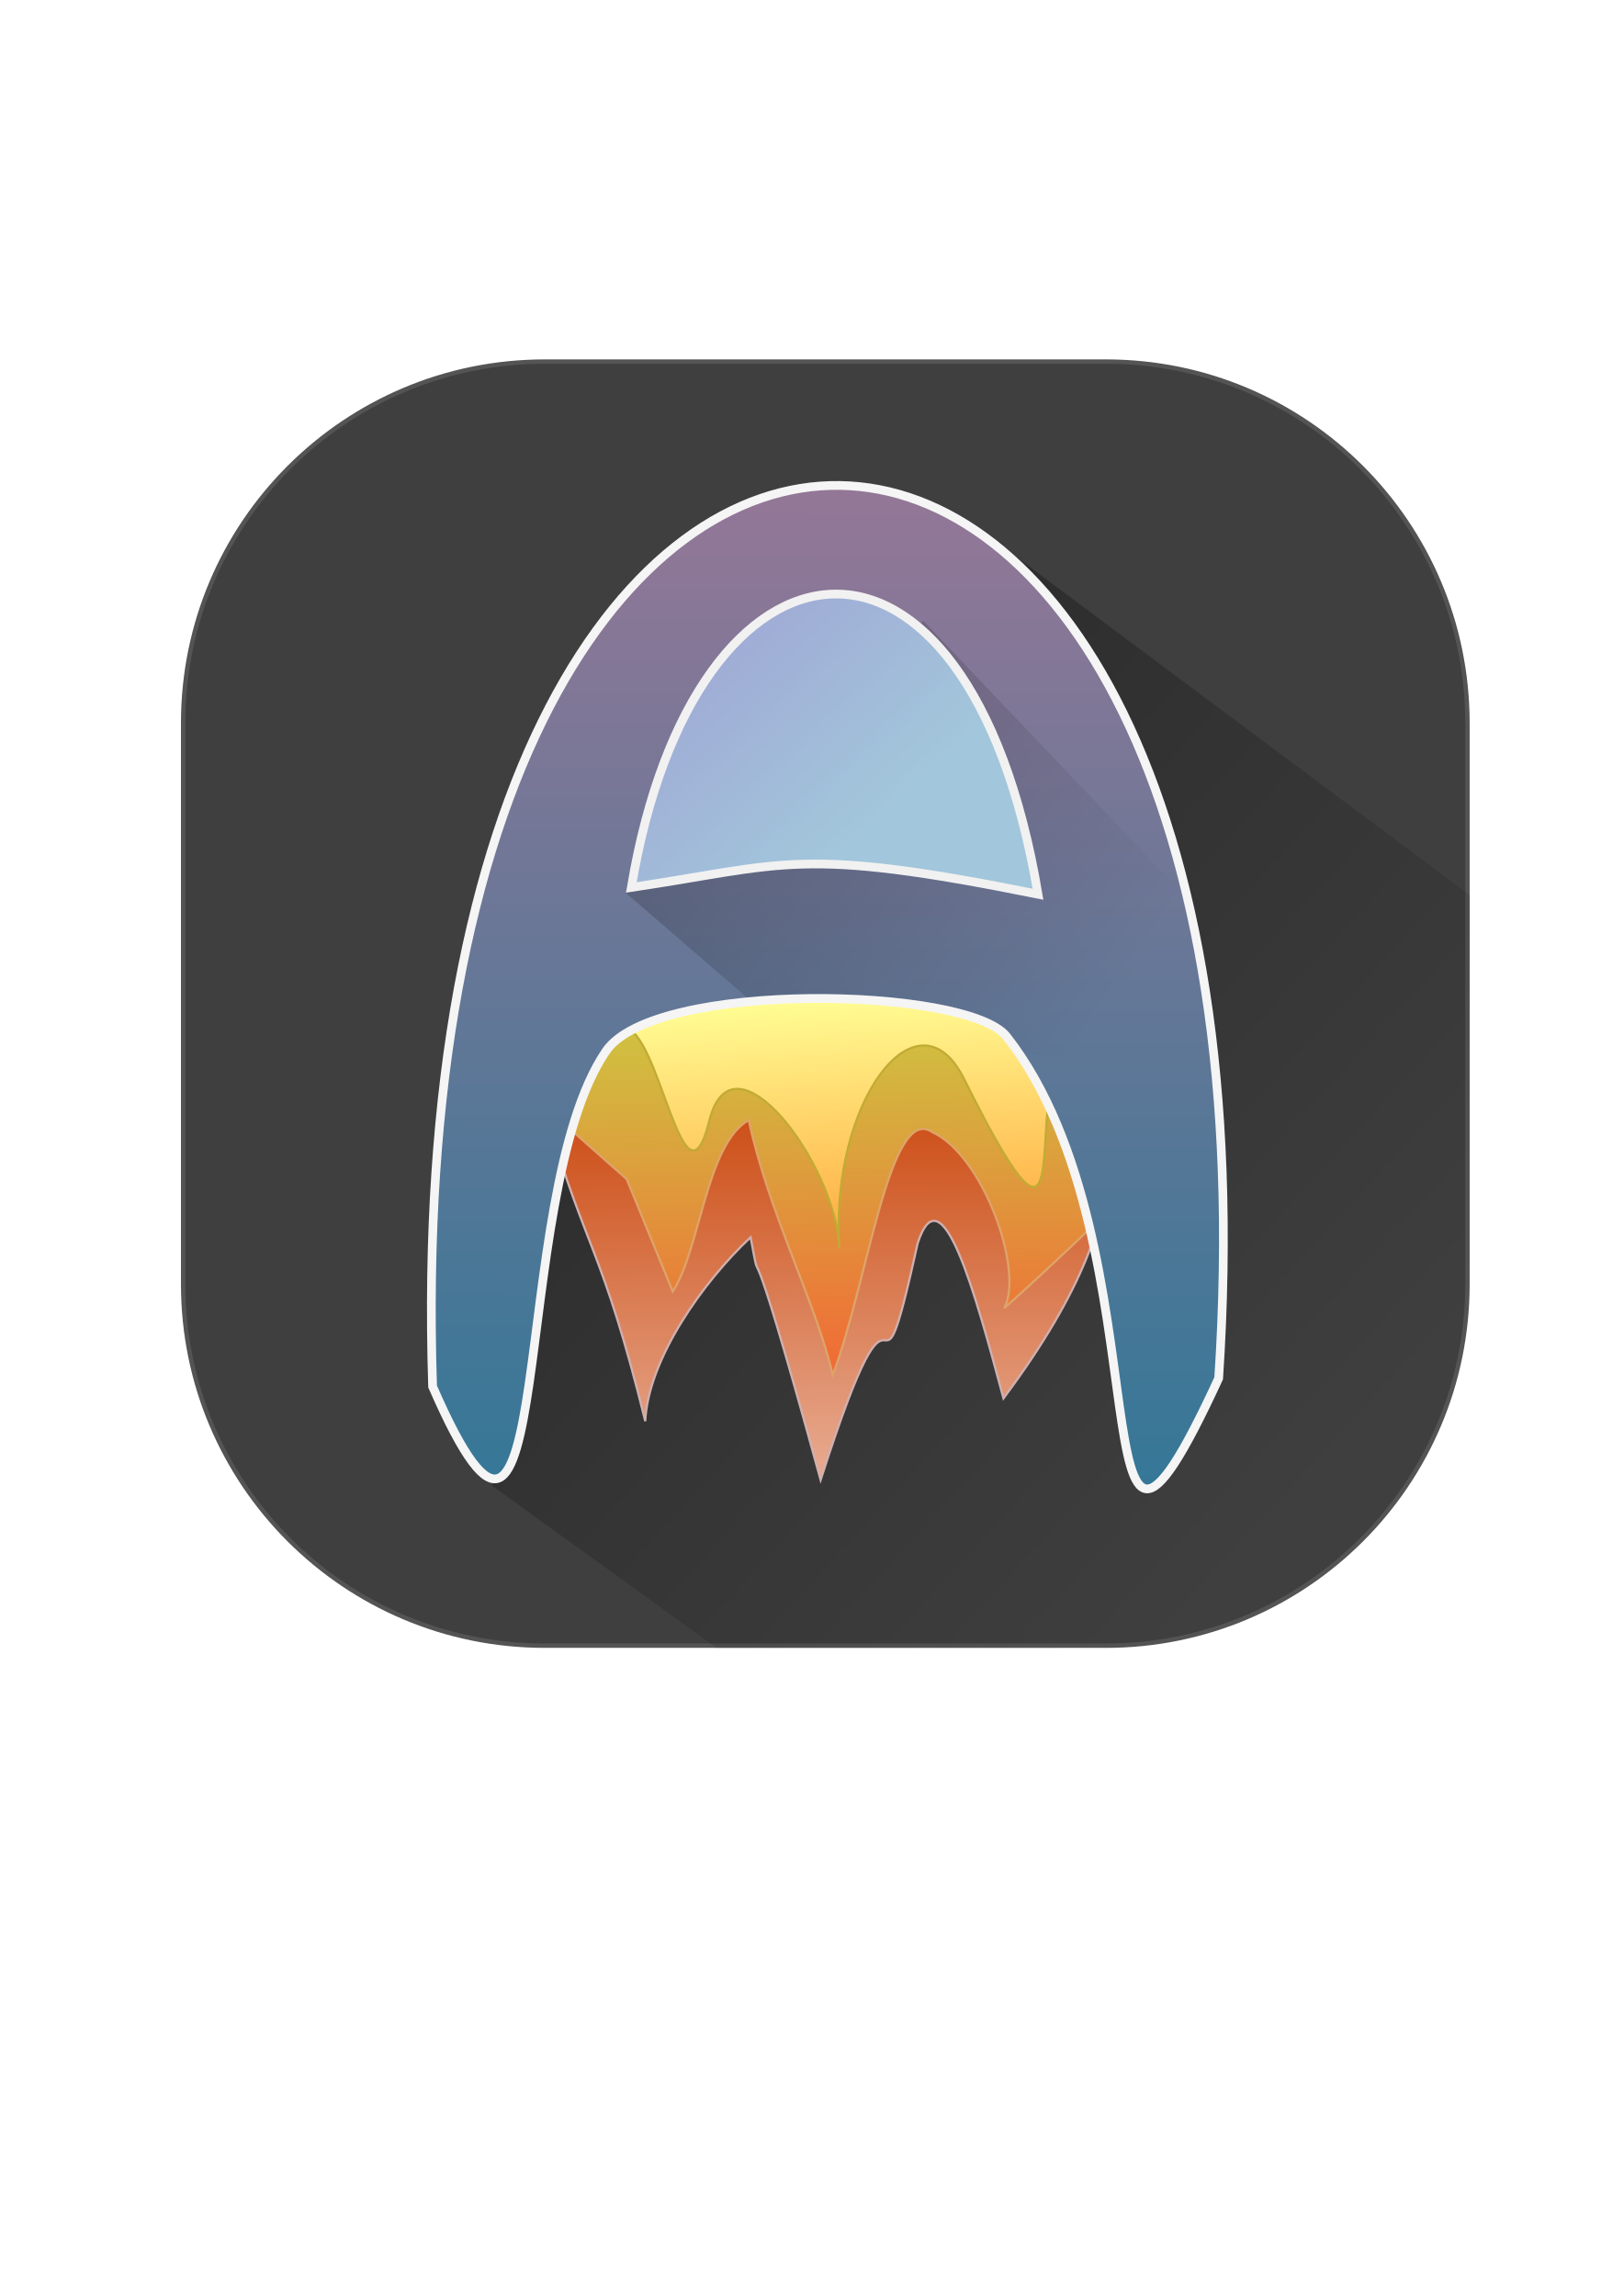
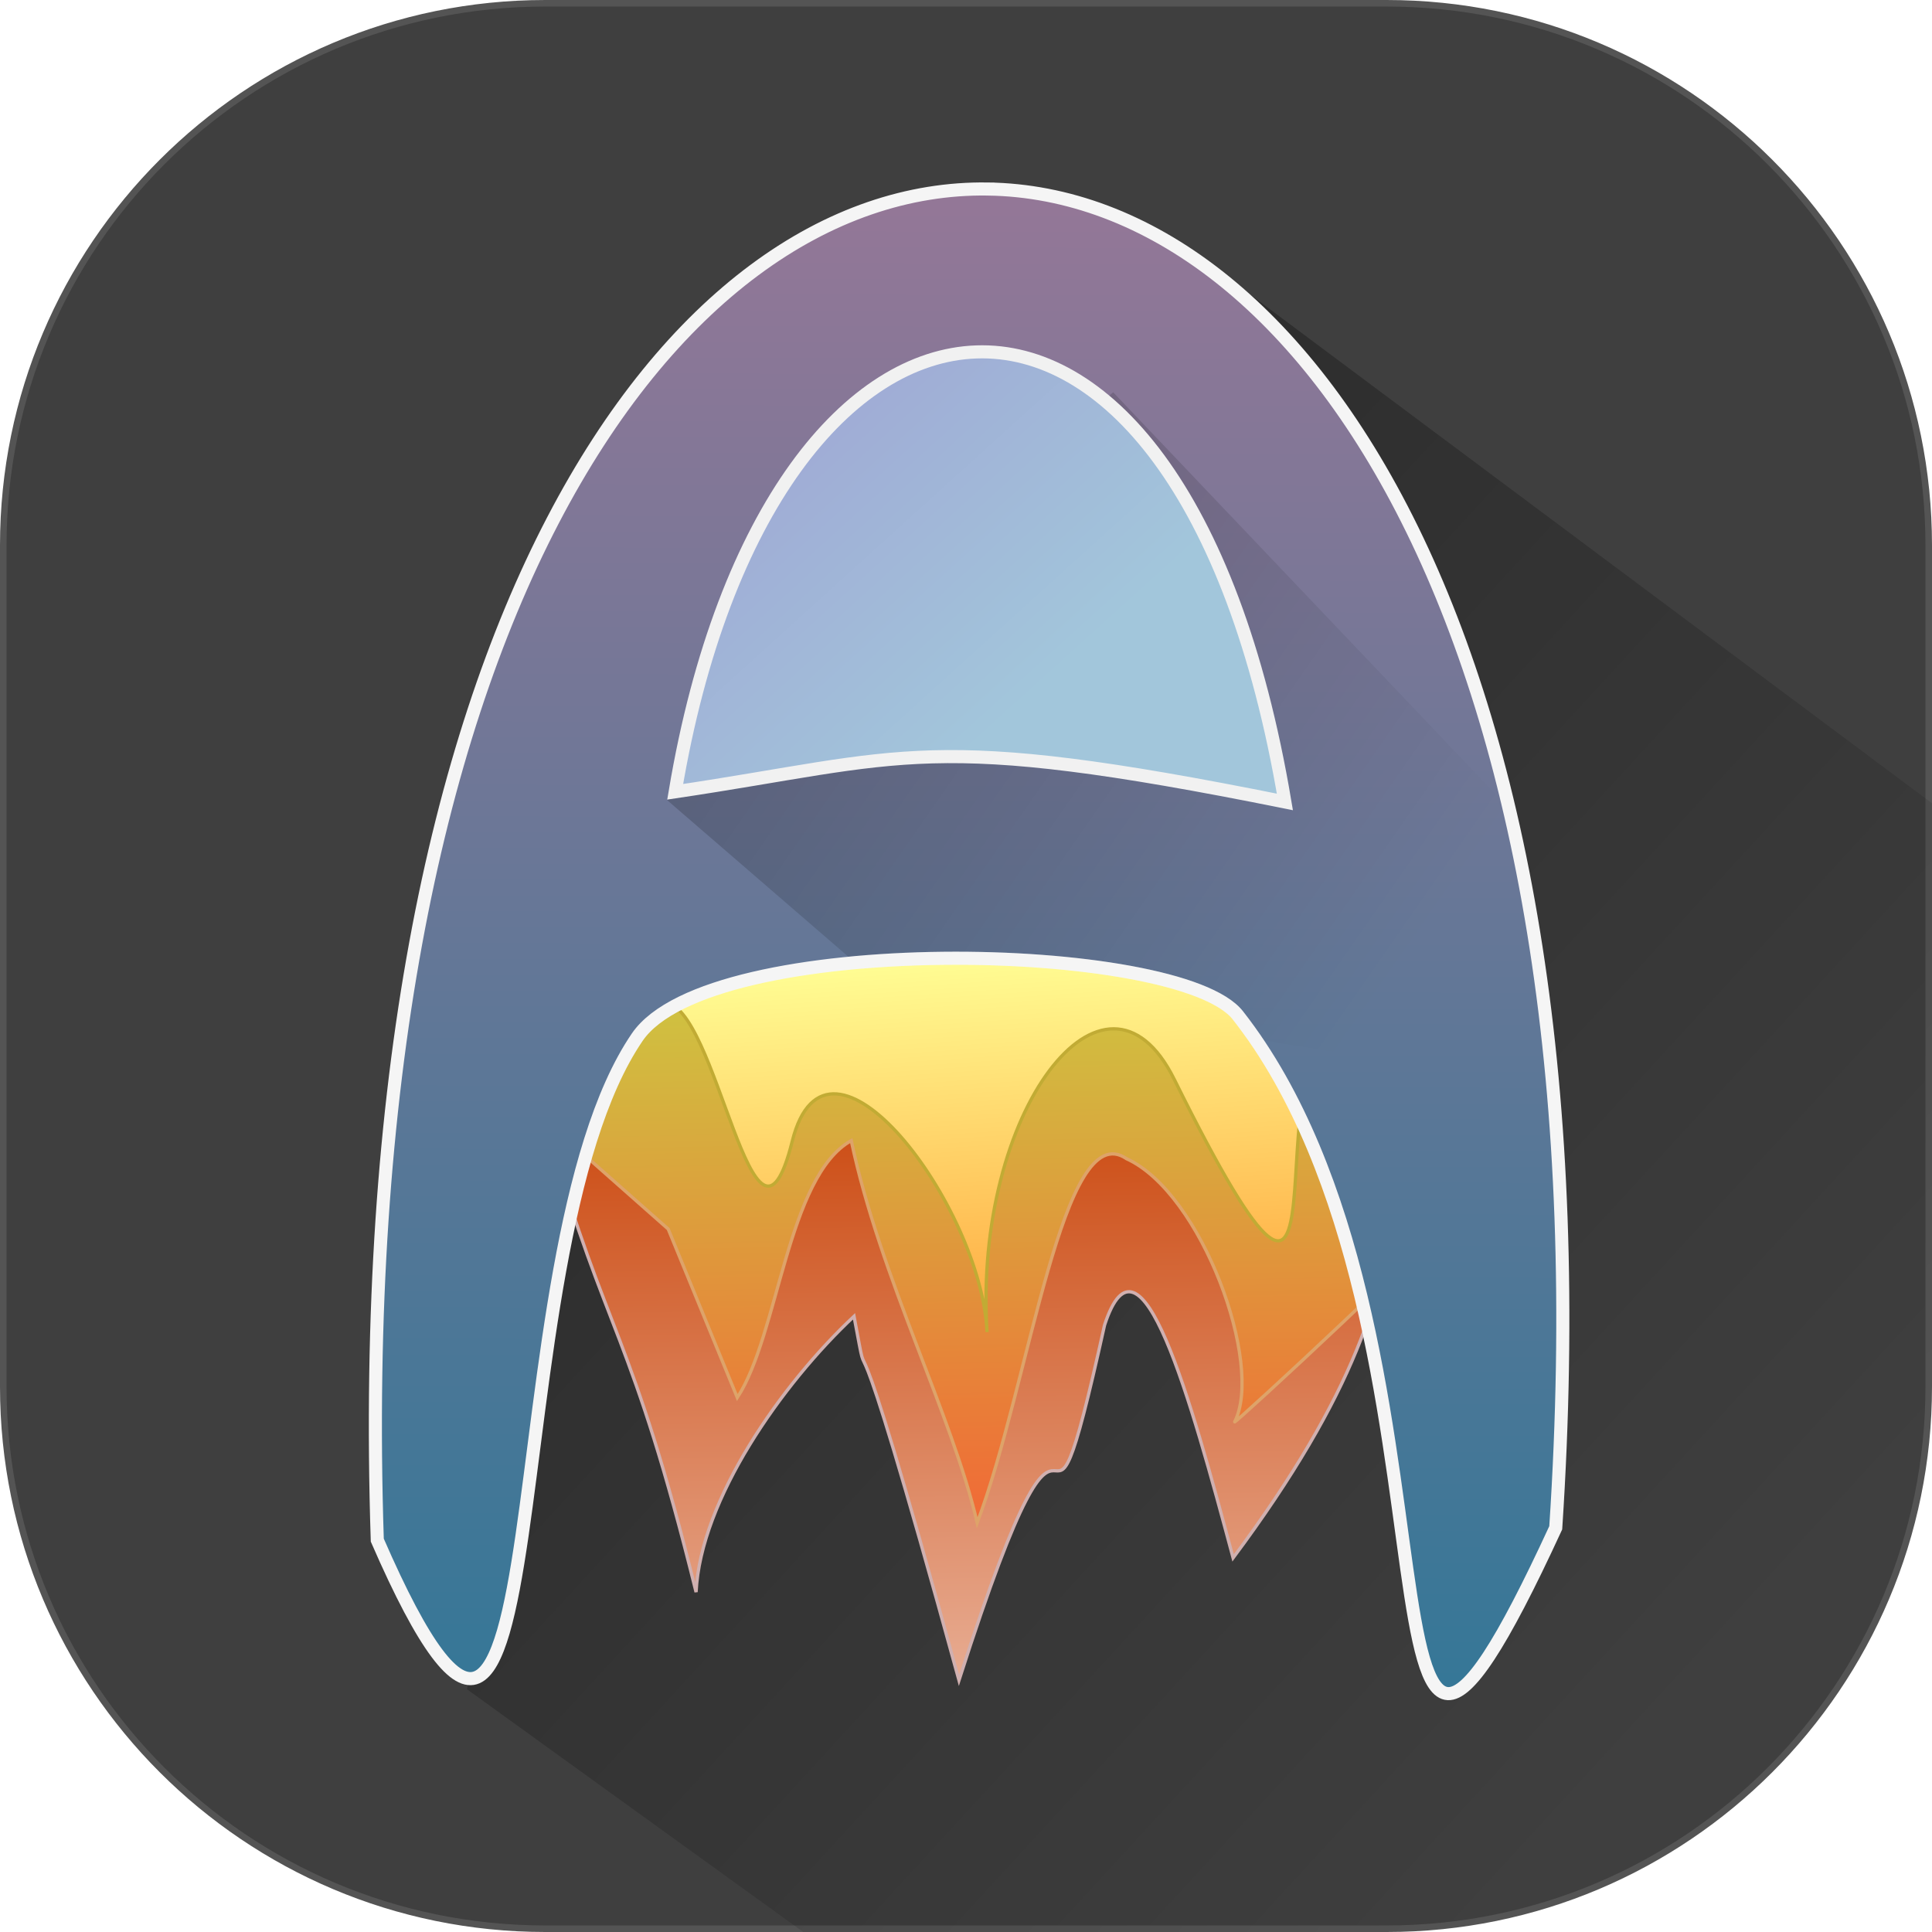
- <svg xmlns="http://www.w3.org/2000/svg" xmlns:xlink="http://www.w3.org/1999/xlink" width="210mm" height="297mm" viewBox="0 0 744.094 1052.362" id="svg2" version="1.1">
+ <svg xmlns="http://www.w3.org/2000/svg" xmlns:xlink="http://www.w3.org/1999/xlink" width="166.672mm" height="166.672mm" viewBox="0 0 590.571 590.571" id="svg2" version="1.1">
  <defs id="defs4">
    <linearGradient id="linearGradient5833">
      <stop style="stop-color:#000000;stop-opacity:1;" offset="0" id="stop5835" />
      <stop style="stop-color:#000000;stop-opacity:0;" offset="1" id="stop5837" />
    </linearGradient>
    <linearGradient id="linearGradient5799">
      <stop style="stop-color:#000000;stop-opacity:1;" offset="0" id="stop5801" />
      <stop style="stop-color:#000000;stop-opacity:0;" offset="1" id="stop5803" />
    </linearGradient>
    <linearGradient id="linearGradient4250">
      <stop style="stop-color:#c83d00;stop-opacity:1;" offset="0" id="stop4252" />
      <stop style="stop-color:#ffffff;stop-opacity:1" offset="1" id="stop4254" />
    </linearGradient>
    <linearGradient id="linearGradient4242">
      <stop style="stop-color:#d0bf40;stop-opacity:1" offset="0" id="stop4244" />
      <stop style="stop-color:#fe4732;stop-opacity:1" offset="1" id="stop4246" />
    </linearGradient>
    <linearGradient id="linearGradient4230">
      <stop style="stop-color:#fffd93;stop-opacity:1" offset="0" id="stop4232" />
      <stop style="stop-color:#ff7d13;stop-opacity:1" offset="1" id="stop4234" />
    </linearGradient>
    <linearGradient id="linearGradient5344">
      <stop style="stop-color:#9fa5d4;stop-opacity:1" offset="0" id="stop5346" />
      <stop style="stop-color:#a2c6db;stop-opacity:1" offset="1" id="stop5348" />
    </linearGradient>
    <linearGradient id="linearGradient4186">
      <stop style="stop-color:#267797;stop-opacity:1" offset="0" id="stop4188" />
      <stop style="stop-color:#a77797;stop-opacity:1" offset="1" id="stop4190" />
    </linearGradient>
    <linearGradient xlink:href="#linearGradient4186" id="linearGradient4192" x1="386.881" y1="763.705" x2="388.281" y2="139.419" gradientUnits="userSpaceOnUse" gradientTransform="translate(0.8158112,7.734591)" />
    <linearGradient xlink:href="#linearGradient5344" id="linearGradient5350" x1="333.665" y1="308.279" x2="458.229" y2="407.781" gradientUnits="userSpaceOnUse" gradientTransform="matrix(0.9561876,0,0,0.6920715,12.92446,47.58238)" />
    <linearGradient xlink:href="#linearGradient4230" id="linearGradient4240" x1="381.071" y1="540.068" x2="392.732" y2="712.357" gradientUnits="userSpaceOnUse" gradientTransform="translate(-6.022884,-82.13024)" />
    <linearGradient xlink:href="#linearGradient4242" id="linearGradient4248" x1="376.004" y1="539.556" x2="380.485" y2="758.692" gradientUnits="userSpaceOnUse" gradientTransform="translate(-2.19014,-65.15666)" />
    <linearGradient xlink:href="#linearGradient4250" id="linearGradient4256" x1="376.563" y1="544.487" x2="380.716" y2="892.549" gradientUnits="userSpaceOnUse" gradientTransform="translate(-5.31498,-64.99629)" />
    <clipPath clipPathUnits="userSpaceOnUse" id="clipPath4319">
      <path style="opacity:0.285;fill:url(#linearGradient4323);fill-opacity:1;fill-rule:evenodd;stroke:none;stroke-width:1px;stroke-linecap:butt;stroke-linejoin:miter;stroke-opacity:1" d="M 224.489,680.038 370.134,785.165 772.024,802.686 749.028,466.445 444.113,238.936 C 299.555,377.737 207.458,494.504 236.324,610.595 Z" id="path4321" />
    </clipPath>
    <linearGradient xlink:href="#linearGradient5799" id="linearGradient5809" x1="116.077" y1="243.656" x2="601.317" y2="689.349" gradientUnits="userSpaceOnUse" />
    <clipPath clipPathUnits="userSpaceOnUse" id="clipPath4796">
      <path style="opacity:0.295;fill:url(#linearGradient4800);fill-opacity:1;fill-rule:evenodd;stroke:none;stroke-width:1px;stroke-linecap:butt;stroke-linejoin:miter;stroke-opacity:1" d="m 295.669,424.969 62.042,53.598 191.567,31.594 1.088,-85.474 L 431.997,300.284 313.9,407.198 Z" id="path4798" />
    </clipPath>
    <linearGradient xlink:href="#linearGradient5833" id="linearGradient4831" gradientUnits="userSpaceOnUse" gradientTransform="translate(0.8158112,7.734591)" x1="293.186" y1="316.915" x2="516.82" y2="472.381" />
  </defs>
-   <g id="layer1">
+   <g id="layer1" transform="translate(-82.92544,-164.7266)">
    <rect style="fill:#3f3f3f;fill-opacity:1;stroke:#545454;stroke-width:2;stroke-miterlimit:4;stroke-dasharray:none;stroke-opacity:1" id="rect4136" width="588.571" height="588.571" x="83.925" y="165.727" ry="165.714" />
-     <rect transform="translate(1.191676,1.067736)" style="fill:url(#linearGradient5809);fill-opacity:1;stroke:none;stroke-width:2;stroke-miterlimit:4;stroke-dasharray:none;stroke-opacity:1;opacity:0.467" id="rect4136-3" width="588.571" height="588.571" x="83.925" y="165.727" ry="165.714" clip-path="url(#clipPath4319)" />
+     <rect transform="translate(1.191676,1.067736)" style="opacity:0.467;fill:url(#linearGradient5809);fill-opacity:1;stroke:none;stroke-width:2;stroke-miterlimit:4;stroke-dasharray:none;stroke-opacity:1" id="rect4136-3" width="588.571" height="588.571" x="83.925" y="165.727" ry="165.714" clip-path="url(#clipPath4319)" />
    <path style="fill:url(#linearGradient4256);fill-opacity:1;fill-rule:evenodd;stroke:#d0b0b0;stroke-width:1px;stroke-linecap:butt;stroke-linejoin:miter;stroke-opacity:1" d="m 295.701,651.402 c 1.344,-28.248 26.196,-63.646 48.279,-84.309 6.301,33.505 -5.375,-25.327 32.086,111.26 38.959,-121.628 23.393,-13.01 44.498,-108.564 10.901,-33.506 26.138,22.095 39.293,71.153 75.235,-100.903 35.869,-127.355 56.341,-181.284 L 288.931,443.785 251.376,513.475 c 16.42,58.076 24.757,58.559 44.325,137.927 z" id="path4224" />
    <path style="fill:url(#linearGradient4248);fill-opacity:1;fill-rule:evenodd;stroke:#dea369;stroke-width:1px;stroke-linecap:butt;stroke-linejoin:miter;stroke-opacity:1" d="m 287.182,540.417 21.117,51.522 c 12.589,-19.15 15.324,-67.701 34.834,-78.546 8.801,41.723 30.896,84.006 38.499,116.82 16.236,-43.227 26.069,-124.654 45.625,-111.305 23.105,10.459 41.99,62.906 33.088,80.436 -0.668,1.315 66.657,-60.843 66.109,-64.128 -0.548,-3.285 -101.294,-105.4 -106.496,-107.864 -5.202,-2.464 -134.146,3.285 -134.146,3.285 l -41.065,72.275 z" id="path4226" />
    <path style="fill:url(#linearGradient4240);fill-opacity:1;fill-rule:evenodd;stroke:#c1ab34;stroke-width:1px;stroke-linecap:butt;stroke-linejoin:miter;stroke-opacity:1" d="m 285.779,471.261 c 16.256,-0.922 27.477,89.715 39.321,42.313 10.753,-43.038 57.828,19.84 59.544,58.327 -4.294,-67.192 35.989,-120.043 57.213,-77.265 58.855,118.627 20.801,-13.436 53.115,-15.815 -3.011,-4.928 -106.496,-89.522 -135.789,-87.332 -29.293,2.19 -73.404,79.773 -73.404,79.773 z" id="path4228" />
-     <path xlink:href="#path4148" style="fill:url(#linearGradient4192);fill-opacity:1;fill-rule:evenodd;stroke:#f5f5f5;stroke-width:4;stroke-linecap:butt;stroke-linejoin:miter;stroke-miterlimit:4;stroke-dasharray:none;stroke-opacity:1;opacity:1" id="path4262" d="m 393.652,238.152 c -96.766,-1.434 -195.706,134.175 -186.639,413.016 58.198,133.757 33.3,-86.186 79.469,-153.754 22.249,-32.561 165.717,-29.492 183.602,-6.662 75.472,96.341 29.832,302.698 97.16,156.639 17.767,-269.329 -76.825,-407.805 -173.592,-409.238 z" transform="translate(-8.760559,-15.65172)" />
+     <path xlink:href="#path4148" style="opacity:1;fill:url(#linearGradient4192);fill-opacity:1;fill-rule:evenodd;stroke:#f5f5f5;stroke-width:4;stroke-linecap:butt;stroke-linejoin:miter;stroke-miterlimit:4;stroke-dasharray:none;stroke-opacity:1" id="path4262" d="m 393.652,238.152 c -96.766,-1.434 -195.706,134.175 -186.639,413.016 58.198,133.757 33.3,-86.186 79.469,-153.754 22.249,-32.561 165.717,-29.492 183.602,-6.662 75.472,96.341 29.832,302.698 97.16,156.639 17.767,-269.329 -76.825,-407.805 -173.592,-409.238 z" transform="translate(-8.760559,-15.65172)" />
    <path xlink:href="#path4148" style="opacity:0.232;fill:url(#linearGradient4831);fill-opacity:1;fill-rule:evenodd;stroke:#f5f5f5;stroke-width:4;stroke-linecap:butt;stroke-linejoin:miter;stroke-miterlimit:4;stroke-dasharray:none;stroke-opacity:1" id="path4262-6" d="m 393.652,238.152 c -96.766,-1.434 -195.706,134.175 -186.639,413.016 58.198,133.757 33.3,-86.186 79.469,-153.754 22.249,-32.561 165.717,-29.492 183.602,-6.662 75.472,96.341 29.832,302.698 97.16,156.639 17.767,-269.329 -76.825,-407.805 -173.592,-409.238 z" transform="translate(-8.807531,-15.65172)" clip-path="url(#clipPath4796)" />
    <path style="opacity:1;fill:url(#linearGradient5350);fill-opacity:1;fill-rule:evenodd;stroke:#f1f1f1;stroke-width:4;stroke-linecap:butt;stroke-linejoin:miter;stroke-miterlimit:4;stroke-dasharray:none;stroke-opacity:1" d="m 289.314,406.762 c 70.821,-10.556 76.753,-18.964 186.375,3.097 C 443.753,220.069 318.318,233.867 289.314,406.762 Z" id="path5341" />
  </g>
</svg>
